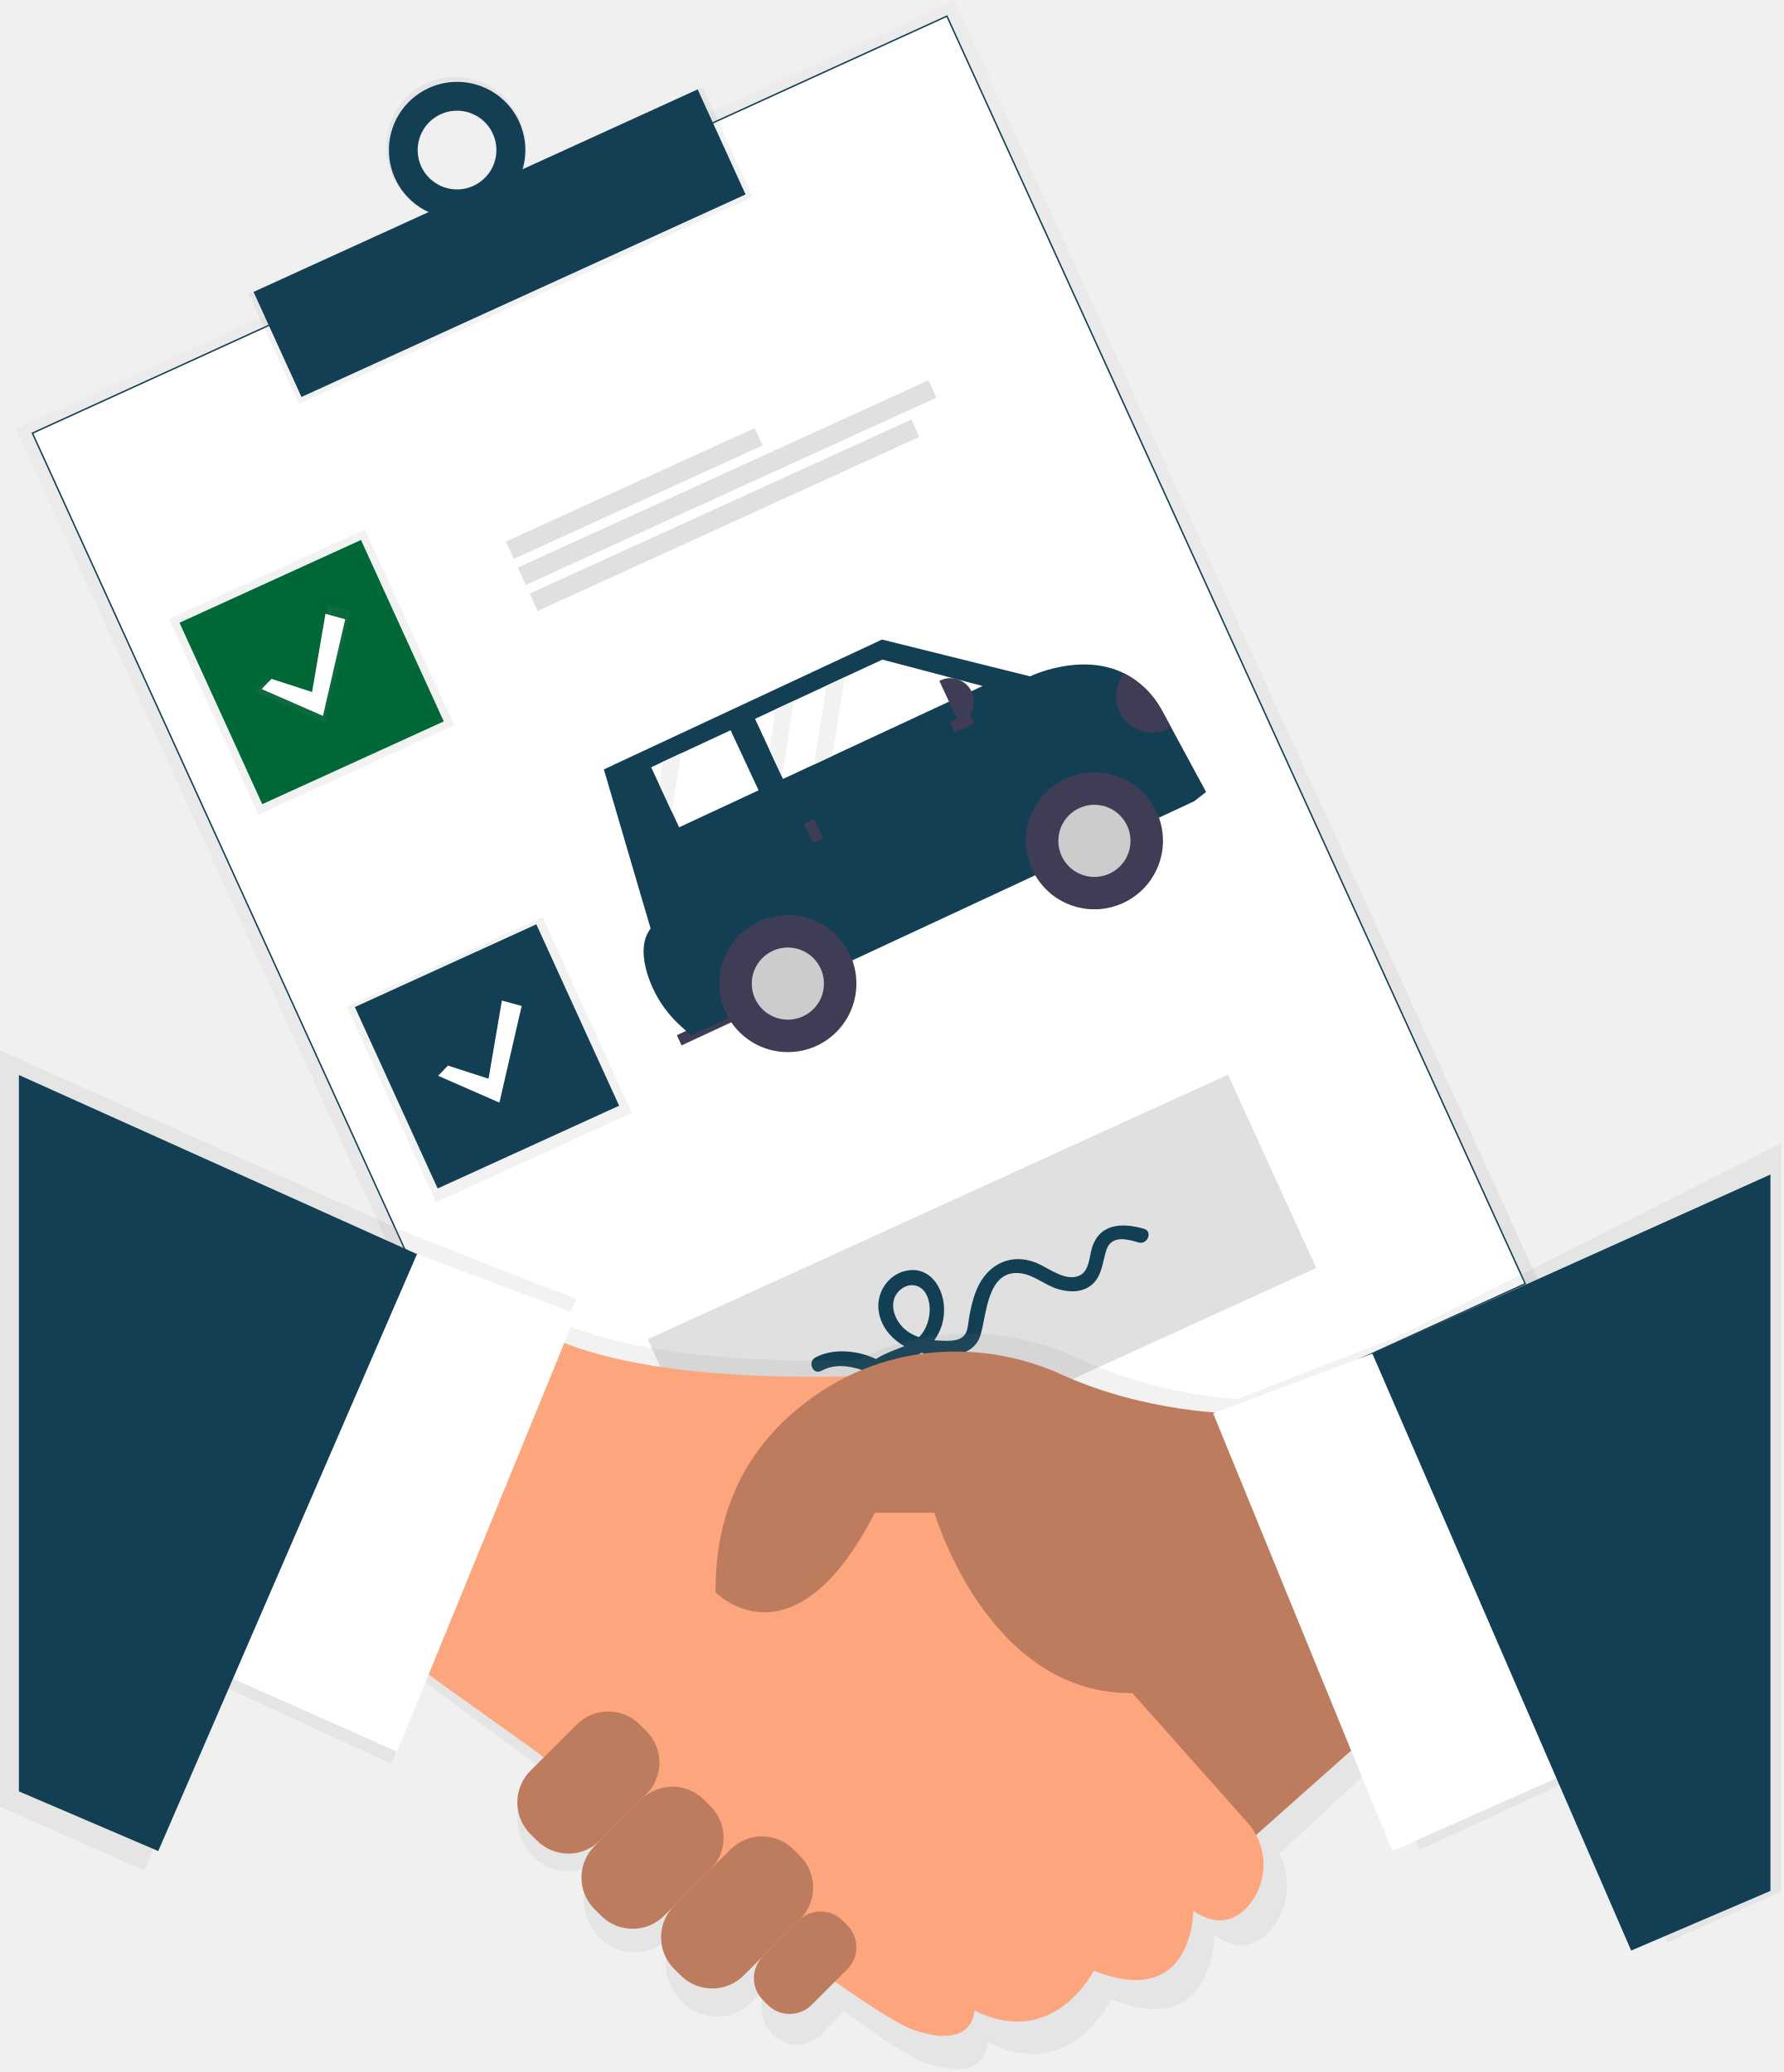
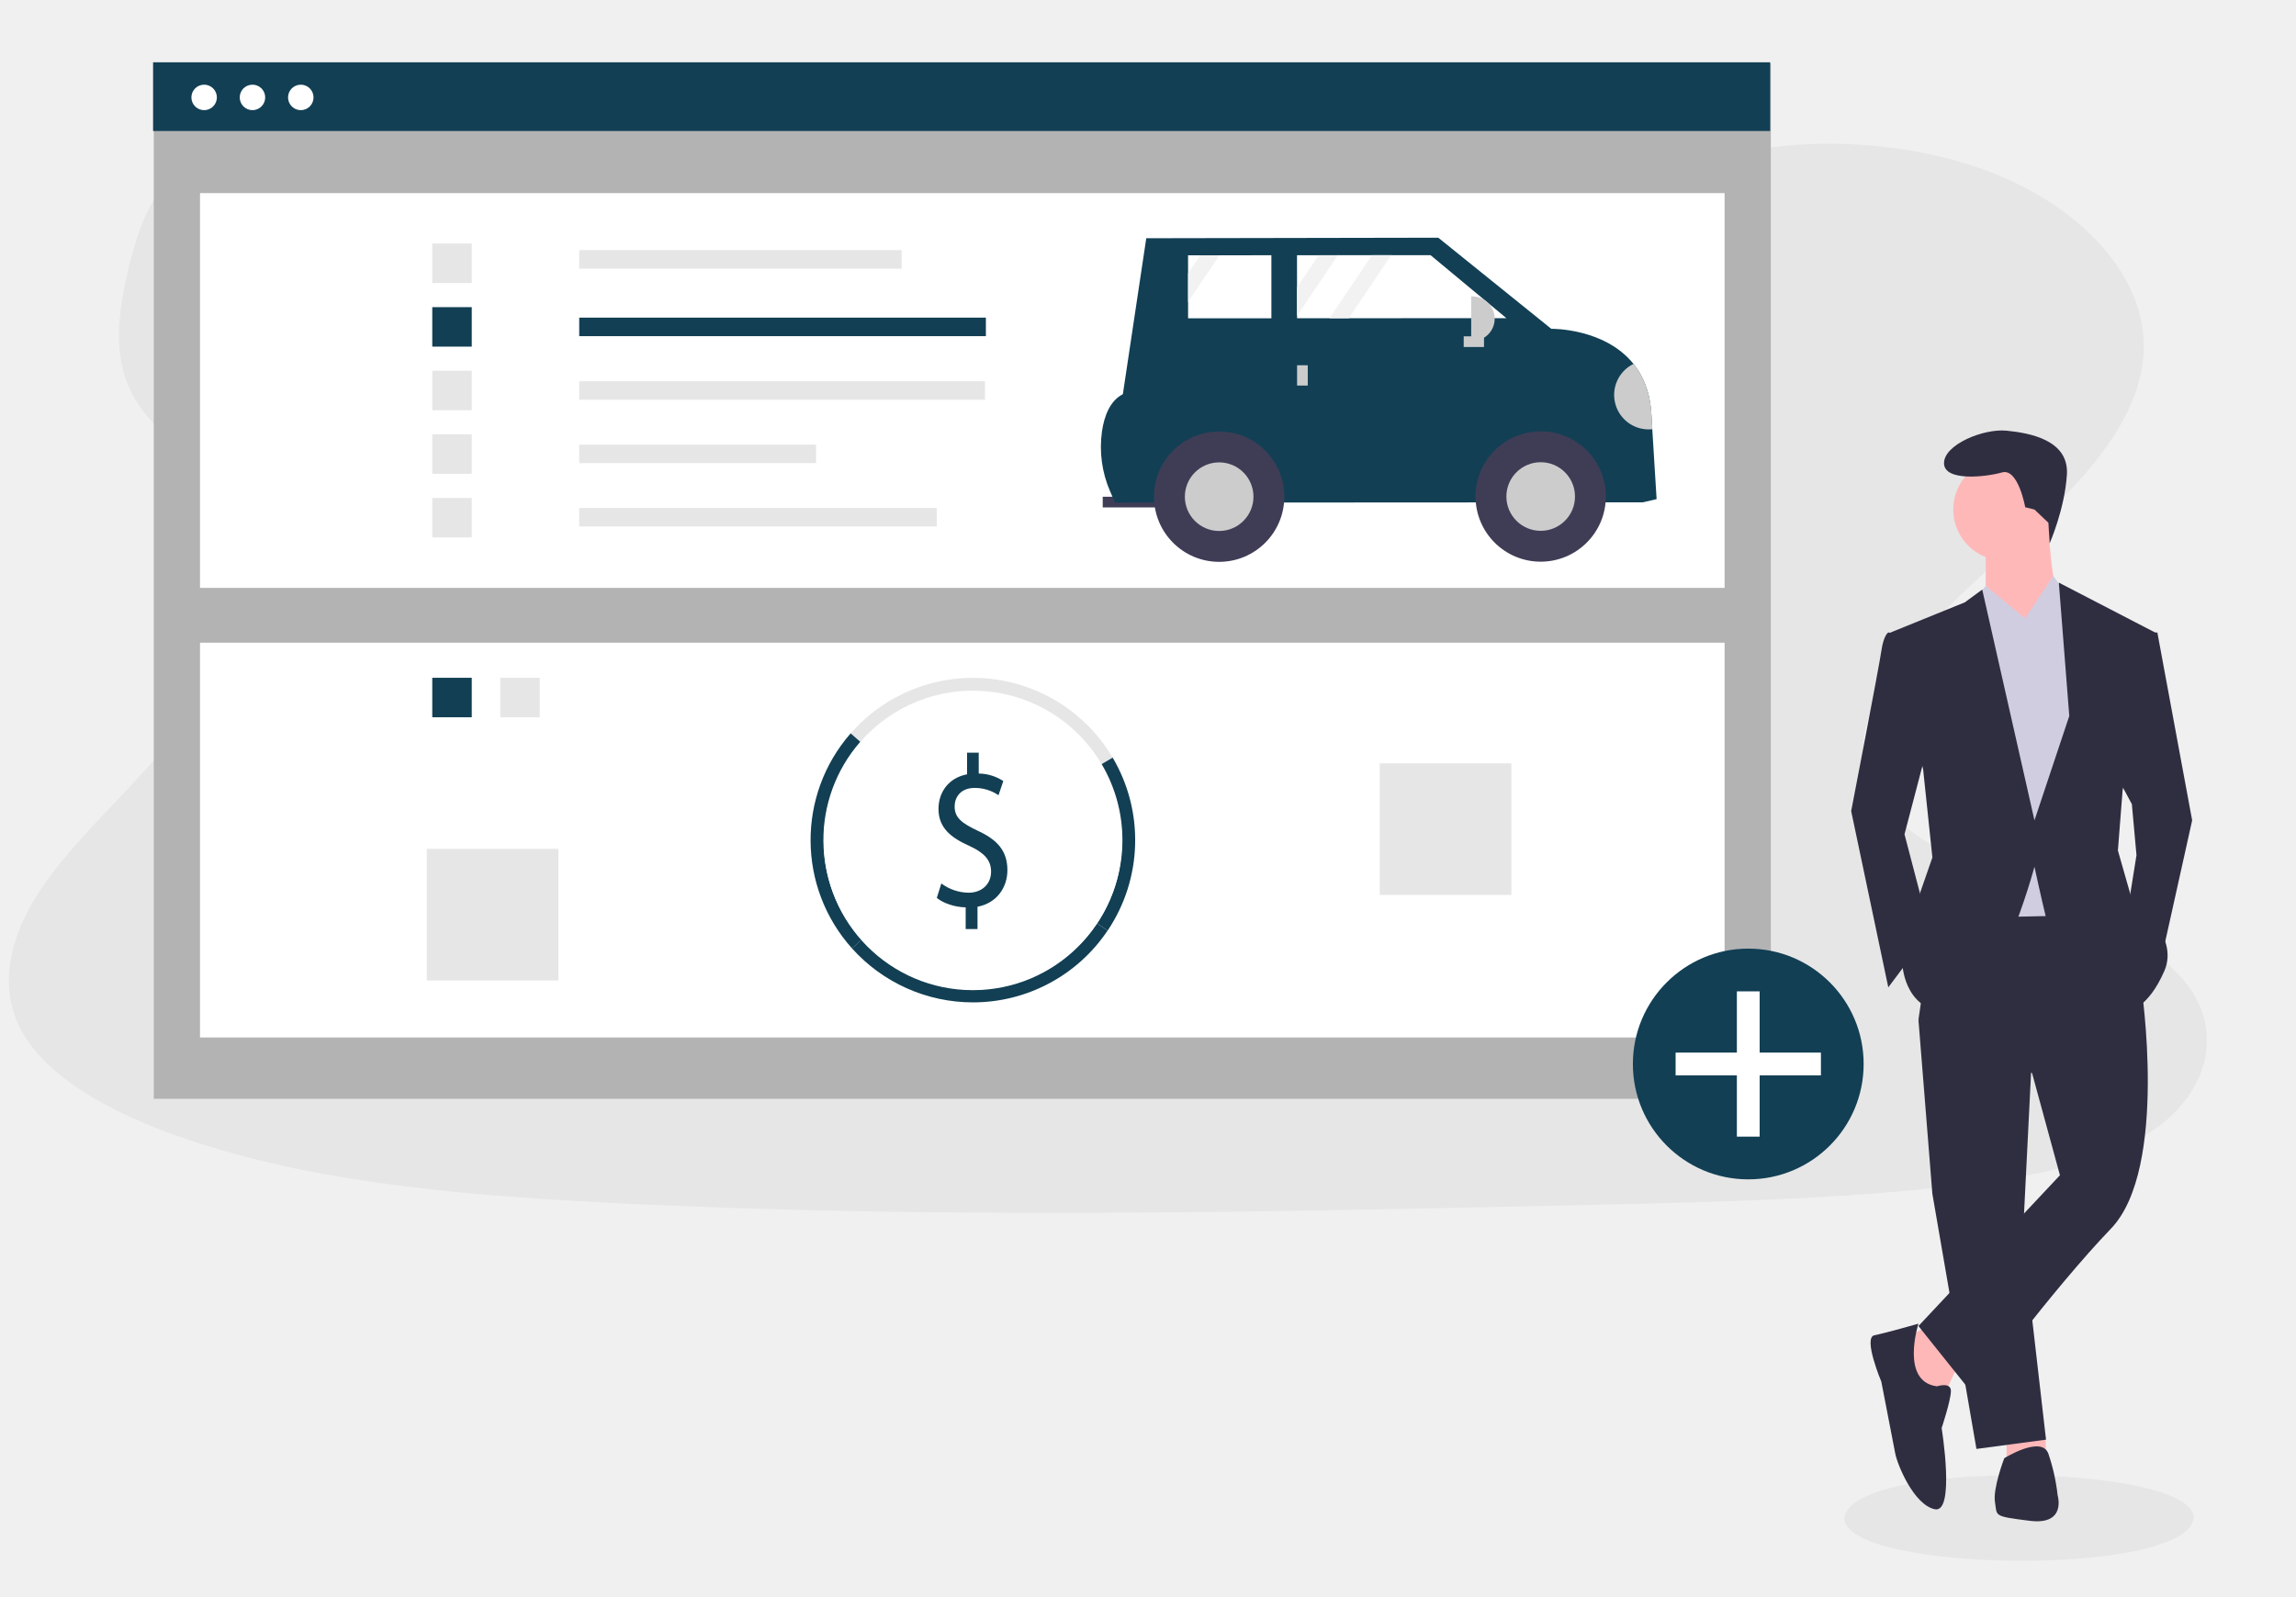
- <svg xmlns="http://www.w3.org/2000/svg" viewBox="0 0 618 718" width="618" height="718">
-   <defs>
-     <linearGradient id="grd1" gradientUnits="userSpaceOnUse" x1="373.035" y1="523.703" x2="168.144" y2="74.526">
-       <stop offset="0" stop-color="#808080" stop-opacity="0.25" />
-       <stop offset="0.54" stop-color="#808080" stop-opacity="0.12" />
-       <stop offset="1" stop-color="#808080" stop-opacity="0.1" />
-     </linearGradient>
-     <linearGradient id="grd2" gradientUnits="userSpaceOnUse" x1="52648.608" y1="-228201.389" x2="52648.608" y2="-223607.558">
-       <stop offset="0" stop-color="#808080" stop-opacity="0.25" />
-       <stop offset="0.54" stop-color="#808080" stop-opacity="0.12" />
-       <stop offset="1" stop-color="#808080" stop-opacity="0.1" />
-     </linearGradient>
-     <linearGradient id="grd3" gradientUnits="userSpaceOnUse" x1="14740.27" y1="-100735.149" x2="14740.27" y2="-98299.706">
-       <stop offset="0" stop-color="#808080" stop-opacity="0.25" />
-       <stop offset="0.54" stop-color="#808080" stop-opacity="0.12" />
-       <stop offset="1" stop-color="#808080" stop-opacity="0.1" />
-     </linearGradient>
-     <linearGradient id="grd4" gradientUnits="userSpaceOnUse" x1="17860.554" y1="-217412.098" x2="17860.554" y2="-210047.126">
-       <stop offset="0" stop-color="#808080" stop-opacity="0.25" />
-       <stop offset="0.54" stop-color="#808080" stop-opacity="0.12" />
-       <stop offset="1" stop-color="#808080" stop-opacity="0.1" />
-     </linearGradient>
-     <linearGradient id="grd5" gradientUnits="userSpaceOnUse" x1="17946.793" y1="-231872.387" x2="17946.793" y2="-224507.415">
-       <stop offset="0" stop-color="#808080" stop-opacity="0.25" />
-       <stop offset="0.54" stop-color="#808080" stop-opacity="0.12" />
-       <stop offset="1" stop-color="#808080" stop-opacity="0.1" />
-     </linearGradient>
-     <linearGradient id="grd6" gradientUnits="userSpaceOnUse" x1="6085.822" y1="-88589.535" x2="6085.822" y2="-87101.013">
-       <stop offset="0" stop-color="#808080" stop-opacity="0.25" />
-       <stop offset="0.54" stop-color="#808080" stop-opacity="0.12" />
-       <stop offset="1" stop-color="#808080" stop-opacity="0.1" />
-     </linearGradient>
-     <linearGradient id="grd7" gradientUnits="userSpaceOnUse" x1="640888.596" y1="-947597.697" x2="640888.596" y2="-822960.852">
-       <stop offset="0" stop-color="#808080" stop-opacity="0.25" />
-       <stop offset="0.54" stop-color="#808080" stop-opacity="0.12" />
-       <stop offset="1" stop-color="#808080" stop-opacity="0.1" />
-     </linearGradient>
-   </defs>
-   <style>
- 		tspan { white-space:pre }
- 		.shp0 { fill: url(#grd1) } 
- 		.shp1 { fill: #ffffff;stroke: #123f54;stroke-width: 0.5 } 
- 		.shp2 { fill: url(#grd2) } 
- 		.shp3 { fill: url(#grd3) } 
- 		.shp4 { fill: #123f54 } 
- 		.shp5 { fill: url(#grd4) } 
- 		.shp6 { fill: url(#grd5) } 
- 		.shp7 { fill: #006837 } 
- 		.shp8 { fill: #e0e0e0 } 
- 		.shp9 { fill: url(#grd6) } 
- 		.shp10 { fill: #ffffff } 
- 		.shp11 { fill: #3f3d56 } 
- 		.shp12 { fill: #cccccc } 
- 		.shp13 { fill: #f2f2f2 } 
- 		.shp14 { fill: url(#grd7) } 
- 		.shp15 { fill: #be7c5e } 
- 		.shp16 { fill: #fda57d } 
- 	</style>
-   <g id="Contratando">
-     <g id="Layer" style="opacity: 0.502">
-       <path id="Layer" class="shp0" d="M5.6 148.67L330.69 0.38L535.58 449.56L210.49 597.85L5.6 148.67Z" />
-     </g>
-     <path id="Layer" class="shp1" d="M11.23 150.1L328.05 5.59L528.41 444.84L211.6 589.35L11.23 150.1Z" />
-     <path id="Layer" class="shp2" d="M86.19 101.89L243.36 30.2L260.73 68.28L103.56 139.97L86.19 101.89Z" />
-     <path id="Layer" fill-rule="evenodd" class="shp3" d="M180.02 41.31C185.69 53.73 180.45 68.31 168.32 73.83C156.19 79.35 141.76 73.77 136.09 61.35C130.42 48.93 135.66 34.37 147.79 28.84C159.92 23.3 174.35 28.89 180.02 41.31ZM164 64.32C165.68 63.53 167.18 62.42 168.42 61.05C169.67 59.68 170.63 58.07 171.26 56.33C171.89 54.59 172.16 52.74 172.08 50.89C171.99 49.04 171.54 47.23 170.75 45.55C170.7 45.44 170.61 45.34 170.61 45.24C168.09 40.05 162.69 36.88 156.93 37.23C151.17 37.57 146.18 41.34 144.29 46.8C142.4 52.25 143.98 58.31 148.29 62.14C152.61 65.97 158.81 66.83 164 64.31L164 64.32Z" />
-     <path id="Layer" class="shp4" d="M87.84 101.16L241.7 30.98L258.3 67.38L104.44 137.56L87.84 101.16Z" />
-     <path id="Layer" fill-rule="evenodd" class="shp4" d="M157.53 28.38C160.63 28.27 163.73 28.77 166.63 29.86C169.54 30.95 172.21 32.59 174.48 34.71C176.75 36.83 178.58 39.37 179.87 42.2C183.84 50.9 182.17 61.13 175.65 68.13C169.13 75.12 159.04 77.5 150.09 74.15C141.13 70.81 135.07 62.4 134.74 52.84C134.4 43.29 139.85 34.47 148.55 30.5C151.37 29.21 154.43 28.49 157.53 28.38ZM164 64.41C165.63 63.67 167.1 62.61 168.32 61.3C169.54 59.99 170.49 58.45 171.12 56.77C171.75 55.1 172.04 53.31 171.97 51.52C171.91 49.73 171.49 47.97 170.75 46.34C168.46 41.32 163.37 38.17 157.86 38.37C152.35 38.56 147.49 42.06 145.56 47.23C143.63 52.39 145 58.22 149.04 61.98C153.08 65.74 158.98 66.7 164 64.41Z" />
-     <path id="Layer" class="shp5" d="M58.58 214.44L126.42 183.5L157.36 251.33L89.52 282.28L58.58 214.44Z" />
-     <path id="Layer" class="shp6" d="M120.12 348.77L187.96 317.82L218.9 385.66L151.07 416.6L120.12 348.77Z" />
-     <path id="Layer" class="shp7" d="M62.19 215.79L125.06 187.12L153.73 249.99L90.86 278.66L62.19 215.79Z" />
-     <path id="Layer" class="shp4" d="M122.94 348.97L185.81 320.3L214.49 383.16L151.62 411.84L122.94 348.97Z" />
-     <path id="Layer" class="shp8" d="M175.27 187.66L261.44 148.35L264.18 154.37L178.01 193.67L175.27 187.66Z" />
-     <path id="Layer" class="shp8" d="M179.39 196.68L321.68 131.78L324.42 137.79L182.13 202.7L179.39 196.68Z" />
-     <path id="Layer" class="shp8" d="M183.5 205.7L315.76 145.37L318.5 151.39L186.24 211.72L183.5 205.7Z" />
-     <path id="Layer" class="shp8" d="M236.01 320.85L322.18 281.54L324.93 287.55L238.76 326.86L236.01 320.85Z" />
-     <path id="Layer" class="shp8" d="M240.14 329.86L382.43 264.96L385.17 270.97L242.89 335.87L240.14 329.86Z" />
-     <path id="Layer" class="shp8" d="M244.24 338.88L376.5 278.55L379.25 284.56L246.99 344.89L244.24 338.88Z" />
-     <path id="Layer" class="shp9" d="M91.98 235.65L108.17 240.91L113.5 209.75L121.38 211.9L112.52 250.42L88.1 239.72L91.98 235.65L91.98 235.65Z" />
-     <path id="Layer" class="shp10" d="M94.05 235.24L108.12 239.8L112.75 212.71L119.6 214.59L111.89 248.08L90.67 238.78L94.05 235.24L94.05 235.24Z" />
-     <path id="Layer" class="shp10" d="M155.18 369.25L169.25 373.81L173.88 346.72L180.73 348.59L173.02 382.09L151.79 372.79L155.18 369.25L155.18 369.25Z" />
-     <path id="Layer" class="shp8" d="M224.41 464.08L425.42 372.39L455.99 439.39L254.97 531.08L224.41 464.08Z" />
-     <path id="Layer" fill-rule="evenodd" class="shp4" d="M394.45 430.54C391.61 429.73 387.41 428.42 384.86 430.65C383.45 431.86 383.04 433.92 382.61 435.65C381.78 439.01 381.17 442.58 378.47 445.01C375.19 447.95 370.57 447.9 366.57 446.71C362.11 445.41 358.26 441.8 353.57 441.22C342.07 439.79 341.87 455.25 339.73 462.53C337.24 470.92 326.44 470.43 319.51 468.86L319.17 468.77C318.79 469.03 318.41 469.29 318.02 469.53C317.63 469.78 317.24 470.01 316.84 470.24C316.43 470.46 316.03 470.67 315.61 470.88C315.2 471.08 314.78 471.27 314.36 471.45C312.41 472.28 310.17 473 308.17 474L308.81 474.58C313.73 479.37 313.31 491.35 304.25 490.58C297.82 490.02 295.18 481.9 297.82 476.77C297.91 476.6 298 476.44 298.1 476.28C298.19 476.12 298.29 475.96 298.39 475.8C298.49 475.64 298.6 475.49 298.71 475.33C298.81 475.18 298.93 475.03 299.04 474.88L298.65 474.74C293.97 473.19 289.03 472.58 284.56 475.02C281.7 476.59 279.62 471.97 282.47 470.41C288.35 467.2 296.94 467.79 303.47 470.94C303.71 470.79 303.94 470.64 304.18 470.5C304.42 470.36 304.67 470.22 304.91 470.08C305.15 469.94 305.4 469.81 305.65 469.68C305.9 469.55 306.15 469.43 306.4 469.31C308.56 468.26 311 467.46 313.29 466.46C308.63 463.81 305 459.49 304.36 453.91C303.61 447.35 308.33 440.87 315.05 440.17C322.56 439.34 326.85 446.56 327.05 453.17C327.1 454.17 327.06 455.16 326.94 456.15C326.82 457.14 326.62 458.12 326.33 459.08C326.05 460.03 325.68 460.96 325.24 461.85C324.8 462.75 324.28 463.6 323.7 464.41C323.87 464.43 324.03 464.45 324.2 464.47C324.36 464.48 324.53 464.5 324.7 464.51C324.86 464.52 325.03 464.53 325.2 464.54C325.37 464.55 325.53 464.56 325.7 464.56C328.7 464.72 333.24 464.98 334.7 461.72C335.46 459.98 335.5 457.79 335.83 455.98C336.64 451.84 337.6 447.64 339.83 443.98C344.23 436.77 352.03 434.44 359.63 437.87C363.71 439.71 369.37 444.23 374.07 441.97C377.27 440.43 377.36 435.84 378.19 432.84C380.65 424 388.56 423.58 396.29 425.79C399.43 426.68 397.63 431.42 394.45 430.54ZM306.34 484.79C309.19 481.96 306.71 479.21 303.71 477.21C303.65 477.27 303.59 477.34 303.53 477.4C303.48 477.47 303.42 477.53 303.36 477.6C303.31 477.67 303.25 477.74 303.2 477.8C303.15 477.87 303.09 477.94 303.04 478.01C302.72 478.38 302.45 478.8 302.25 479.25C302.05 479.7 301.92 480.17 301.86 480.66C301.8 481.15 301.81 481.64 301.89 482.13C301.98 482.61 302.13 483.08 302.35 483.52C303.2 485.11 304.82 486.3 306.35 484.79L306.34 484.79ZM311.7 447.12C307.54 450.98 309.64 457.16 313.35 460.51C313.72 460.82 314.1 461.12 314.49 461.4C314.88 461.68 315.29 461.94 315.71 462.17C316.13 462.41 316.56 462.63 317 462.83C317.44 463.02 317.89 463.2 318.35 463.35C318.45 463.25 318.56 463.15 318.66 463.04C318.76 462.94 318.86 462.83 318.95 462.72C319.05 462.62 319.14 462.51 319.23 462.39C319.32 462.28 319.41 462.17 319.5 462.05C322.08 458.52 322.95 452.87 321.08 448.87C319.21 444.87 314.84 444.23 311.7 447.14L311.7 447.12Z" />
+ <svg xmlns="http://www.w3.org/2000/svg" id="Camada_1" data-name="Camada 1" viewBox="0 0 1431 995">
+   <path d="M801.49,175.59c-87.82-2.31-171.48-23.8-251.35-47.31s-159-49.57-244.72-62c-55.14-8-118.19-9.15-162.62,13.25C100,101,86.23,138.3,78.81,172.8c-5.59,26-8.87,53.33,6.43,77.66,10.63,16.89,29.51,31.08,42.57,47.26,45.4,56.29,13.33,125.7-35.92,180.67-23,25.78-49.86,50.38-67.67,77.82s-26,58.89-10.48,86.89C29.2,670.86,66,691.69,105.89,706.35c81,29.79,176.45,38.31,269.52,43.13,206,10.69,413.17,6.06,619.75,1.43,76.45-1.72,153.23-3.45,228.45-12.42,41.75-5,84.87-12.87,115.18-31.94,38.49-24.22,48-65.19,22.23-95.54-43.22-50.89-162.85-63.52-193.08-118.17-16.65-30.07.45-63.57,24.63-91.5C1244.46,341.51,1331.44,289,1336,220.63c3.15-47-38.66-94-103.3-116.23C1164.94,81.07,1071,84,1021,122.59,969.51,162.36,879,177.64,801.49,175.59Z" style="fill:#e6e6e6" />
+   <path d="M1367.26,946.18c-4.08,37.07-218.06,34-217.74,0C1153.6,909.12,1367.58,912.23,1367.26,946.18Z" style="fill:#e6e6e6" />
+   <polygon points="1220.26 851.06 1211.59 869.86 1195.68 868.41 1185.57 835.16 1201.47 826.49 1220.26 851.06" style="fill:#ffb8b8" />
+   <polygon points="1274.86 894.35 1275.2 907.45 1250.62 908.89 1250.62 892.99 1274.86 894.35" style="fill:#ffb8b8" />
+   <polygon points="1266.52 655.89 1260.74 771.55 1275.2 897.33 1231.83 903.11 1204.36 744.08 1195.68 635.65 1266.52 655.89" style="fill:#2f2e41" />
+   <path d="M1334.47,614s17.35,114.21-18.79,151.8-85.3,104.09-85.3,104.09l-34.7-43.37,88.19-94-17.35-63.61-70.84-33.26,11.57-79.51,104.09-1.45Z" style="fill:#2f2e41" />
+   <circle cx="1249.18" cy="317.6" r="31.81" style="fill:#ffb8b8" />
+   <path d="M1276.64,324.83s1.45,44.81,8.68,50.6-26,30.36-26,30.36l-21.69-34.7V339.28Z" style="fill:#ffb8b8" />
+   <polygon points="1262.19 385.55 1279.74 359.04 1289.65 372.54 1304.11 413.02 1292.55 570.6 1224.6 572.04 1215.92 391.33 1237.61 365.31 1262.19 385.55" style="fill:#d0cde1" />
+   <path d="M1188.46,395.67l-11.57-1.45s-2.89,1.45-4.34,11.57-18.79,99.75-18.79,99.75l23.13,109.87,26-34.69L1187,520l15.9-60.72Z" style="fill:#2f2e41" />
+   <polygon points="1335.92 394.22 1344.59 394.22 1366.28 511.32 1346.04 602.4 1325.8 569.15 1331.58 533.01 1328.69 501.2 1318.57 482.41 1335.92 394.22" style="fill:#2f2e41" />
+   <path d="M1207.25,864.08s8.67-2.9,8.67,2.89-5.78,23.13-5.78,23.13,8.68,53.49-4.34,50.6-23.13-27.47-24.57-34.7-8.68-44.82-8.68-44.82-11.56-27.46-4.33-28.91,27.46-7.23,27.46-7.23S1184.12,861.18,1207.25,864.08Z" style="fill:#2f2e41" />
+   <path d="M1249.18,908.89s23.13-14.45,27.46-2.89a121.48,121.48,0,0,1,5.79,26s5.78,18.8-17.35,15.91-20.24-2.9-21.69-11.57S1249.18,908.89,1249.18,908.89Z" style="fill:#2f2e41" />
+   <path d="M1268,317.6l-5.78-1.45s-4.34-24.57-14.46-21.68-36.14,5.78-36.14-5.79,24.57-21.68,39-20.24,39,5.79,37.59,27.47-10.77,42.78-10.77,42.78l-.76-12.85Z" style="fill:#2f2e41" />
+   <polygon points="1237.61 402.89 1262.19 385.55 1237.61 365.31 1229.08 375.55 1237.61 402.89" style="fill:#d0cde1" />
+   <polygon points="1283.87 401.45 1262.19 385.55 1279.54 359.52 1289.65 372.54 1283.87 401.45" style="fill:#d0cde1" />
+   <path d="M1178.34,394.22l46.26-18.79,10.84-7.95L1268,511.32l21.69-65.05-6.51-83.13,60,31.08-20.24,98.31L1320,530.12l8.67,30.36s30.36,21.68,20.24,44.81-21.69,24.58-21.69,24.58-49.15-46.26-52-57.83-7.23-31.8-7.23-31.8-24.58,92.52-53.49,91.08-28.91-31.81-28.91-31.81l7.22-31.8,11.57-33.26-5.78-54.93Z" style="fill:#2f2e41" />
+   <rect x="95.84" y="39.4" width="1007.85" height="645.47" style="fill:#b3b3b3" />
+   <rect x="124.66" y="120.36" width="950.21" height="246.06" style="fill:#fff" />
+   <rect x="361.01" y="155.9" width="200.95" height="11.54" style="fill:#e6e6e6" />
+   <rect x="361.01" y="197.98" width="253.45" height="11.54" style="fill:#123f54" />
+   <rect x="361.01" y="237.62" width="252.89" height="11.54" style="fill:#e6e6e6" />
+   <rect x="361.01" y="277.11" width="147.63" height="11.54" style="fill:#e6e6e6" />
+   <rect x="361.01" y="316.61" width="222.82" height="11.54" style="fill:#e6e6e6" />
+   <rect x="269.42" y="151.8" width="24.61" height="24.61" style="fill:#e6e6e6" />
+   <rect x="269.42" y="191.44" width="24.61" height="24.61" style="fill:#123f54" />
+   <rect x="269.42" y="231.08" width="24.61" height="24.61" style="fill:#e6e6e6" />
+   <rect x="269.42" y="270.73" width="24.61" height="24.61" style="fill:#e6e6e6" />
+   <rect x="269.42" y="310.37" width="24.61" height="24.61" style="fill:#e6e6e6" />
+   <rect x="859.96" y="207.85" width="82.02" height="82.02" style="fill:#e6e6e6" />
+   <rect x="124.66" y="400.59" width="950.21" height="246.06" style="fill:#fff" />
+   <rect x="311.8" y="422.46" width="24.61" height="24.61" style="fill:#e6e6e6" />
+   <rect x="269.42" y="422.46" width="24.61" height="24.61" style="fill:#123f54" />
+   <path d="M686.62,476.27a93.18,93.18,0,0,0-150.41-13.9l-6-5.24a101.12,101.12,0,0,1,163.26,15.08Z" style="fill:#e6e6e6" />
+   <path d="M690.37,580l-6.61-4.44a93.21,93.21,0,0,0,2.86-99.29l6.85-4.06A101.17,101.17,0,0,1,690.37,580Z" style="fill:#123f54" />
+   <path d="M531,591.1a101.12,101.12,0,0,1-.83-134l6,5.24A93.16,93.16,0,0,0,537,585.79Z" style="fill:#123f54" />
+   <path d="M606.39,624.78A101.29,101.29,0,0,1,531,591.1l5.93-5.31a93.17,93.17,0,0,0,146.79-10.23l6.61,4.44A101,101,0,0,1,606.39,624.78Z" style="fill:#123f54" />
+   <rect x="859.96" y="475.78" width="82.02" height="82.02" style="fill:#e6e6e6" />
+   <rect x="266.01" y="529.09" width="82.02" height="82.02" style="fill:#e6e6e6" />
+   <rect x="95.41" y="38.83" width="1007.85" height="42.82" style="fill:#123f54" />
+   <circle cx="127.23" cy="60.72" r="7.94" style="fill:#fff" />
+   <circle cx="157.35" cy="60.72" r="7.94" style="fill:#fff" />
+   <circle cx="187.47" cy="60.72" r="7.94" style="fill:#fff" />
+   <g id="Carro">
+     <rect x="687.28" y="309.61" width="41.94" height="6.66" style="fill:#3f3d56" />
+     <path d="M1032.49,311.1l-8.65,2-328.9.18-3-6.89a69.49,69.49,0,0,1-5.11-37.61c1.41-9.52,5-19,13-23.08l14.59-97.21,182-.33,70.41,56.78s33.2-.59,51.25,21.87c5.71,7.11,9.9,16.54,11,29l.72,11.69Z" style="fill:#123f54" />
+     <circle cx="960.25" cy="309.48" r="40.61" style="fill:#3f3d56" />
+     <circle cx="960.25" cy="309.48" r="21.38" style="fill:#ccc" />
+     <circle cx="759.85" cy="309.58" r="40.61" style="fill:#3f3d56" />
+     <circle cx="759.85" cy="309.58" r="21.38" style="fill:#ccc" />
+     <polygon points="938.88 198.31 840.64 198.35 828.65 198.35 808.4 198.36 808.4 196.88 808.38 179.08 808.37 159.09 821.84 159.09 833.83 159.07 855.08 159.06 867.07 159.06 891.6 159.04 938.88 198.31" style="fill:#fff" />
+     <polygon points="792.41 198.38 740.49 198.41 740.48 188.22 740.48 170.41 740.46 159.13 748.06 159.13 760.06 159.12 792.4 159.1 792.41 198.38" style="fill:#fff" />
+     <rect x="808.41" y="227.66" width="6.66" height="12.65" style="fill:#ccc" />
+     <rect x="912.27" y="209.63" width="12.65" height="6.66" style="fill:#ccc" />
+     <path d="M916.92,184.73h.73a13.92,13.92,0,0,1,13.92,13.91h0a13.92,13.92,0,0,1-13.92,13.92h-.73V184.73Z" style="fill:#ccc" />
+     <path d="M1029.85,267.53a21.51,21.51,0,0,1-11.74-40.72c5.71,7.11,9.9,16.54,11,29Z" style="fill:#ccc" />
+     <polygon points="833.83 159.07 808.4 196.88 808.38 179.08 821.84 159.09 833.83 159.07" style="fill:#f2f2f2" />
+     <polygon points="760.06 159.12 740.48 188.22 740.48 170.41 748.06 159.13 760.06 159.12" style="fill:#f2f2f2" />
+     <polygon points="867.07 159.06 840.64 198.35 828.65 198.35 855.08 159.06 867.07 159.06" style="fill:#f2f2f2" />
  </g>
-   <g id="Carro">
-     <path id="Layer" class="shp11" d="M234.49 358.72L256.73 348.38L258.37 351.91L236.13 362.25L234.49 358.72Z" />
-     <path id="Layer" class="shp4" d="M417.84 274.44L413.75 277.63L239.45 358.8L236.18 355.87C234.78 354.63 233.46 353.29 232.24 351.87C231.02 350.45 229.9 348.94 228.88 347.37C227.87 345.79 226.97 344.15 226.18 342.45C225.39 340.75 224.73 338.99 224.18 337.2C222.59 331.8 222.18 325.92 225.4 321.75L209.2 266.62L305.57 221.62L356.88 234.37C356.88 234.37 374.34 225.86 389.44 233.32C390.81 234.02 392.12 234.82 393.37 235.72C394.62 236.62 395.79 237.61 396.9 238.68C398 239.75 399.01 240.91 399.94 242.13C400.87 243.36 401.7 244.65 402.44 246L405.7 252L417.84 274.44Z" />
-     <path id="Layer" class="shp11" d="M389.16 312.88C377.26 318.42 363.16 313.27 357.63 301.36C352.09 289.46 357.24 275.36 369.14 269.83C381.05 264.29 395.14 269.44 400.68 281.34C406.22 293.25 401.07 307.34 389.16 312.88Z" />
-     <path id="Layer" class="shp12" d="M379.15 303.88C372.24 303.88 366.65 298.29 366.65 291.38C366.65 284.47 372.24 278.88 379.15 278.88C386.06 278.88 391.65 284.47 391.65 291.38C391.65 298.29 386.06 303.88 379.15 303.88Z" />
-     <path id="Layer" class="shp11" d="M272.95 364.58C259.82 364.58 249.21 353.97 249.21 340.84C249.21 327.71 259.82 317.1 272.95 317.1C286.08 317.1 296.69 327.71 296.69 340.84C296.69 353.97 286.08 364.58 272.95 364.58Z" />
-     <path id="Layer" class="shp12" d="M272.95 353.34C266.04 353.34 260.45 347.75 260.45 340.84C260.45 333.93 266.04 328.34 272.95 328.34C279.86 328.34 285.45 333.93 285.45 340.84C285.45 347.75 279.86 353.34 272.95 353.34Z" />
-     <path id="Layer" class="shp10" d="M340.42 237.72L288.35 261.96L282 264.92L271.27 269.92L270.9 269.13L266.51 259.7L261.57 249.1L268.71 245.78L275.07 242.82L286.32 237.58L292.68 234.62L305.68 228.57L340.42 237.72L340.42 237.72Z" />
-     <path id="Layer" class="shp10" d="M262.8 273.86L235.28 286.68L232.76 281.28L228.37 271.84L225.59 265.87L229.62 263.99L235.97 261.03L253.11 253.05L262.8 273.86L262.8 273.86Z" />
-     <path id="Layer" class="shp11" d="M278.5 285.42L282.03 283.78L285.14 290.48L281.61 292.12L278.5 285.42Z" />
-     <path id="Layer" class="shp11" d="M329.1 250.28L335.8 247.16L337.45 250.69L330.75 253.81L329.1 250.28Z" />
-     <path id="Layer" class="shp11" d="M325.43 235.94L325.82 235.76C326.79 235.31 327.83 235.05 328.9 235.01C329.97 234.96 331.03 235.12 332.04 235.49C333.04 235.86 333.96 236.42 334.75 237.14C335.53 237.86 336.17 238.73 336.62 239.7L336.62 239.7C337.07 240.67 337.33 241.72 337.37 242.78C337.42 243.85 337.26 244.92 336.89 245.92C336.53 246.93 335.96 247.85 335.24 248.64C334.52 249.42 333.65 250.06 332.68 250.51L332.29 250.69L332.29 250.69L325.43 235.94L325.43 235.94Z" />
-     <path id="Layer" class="shp11" d="M405.7 252C403.17 253.54 400.17 254.13 397.24 253.67C394.32 253.21 391.65 251.74 389.7 249.5C387.76 247.27 386.66 244.42 386.62 241.45C386.57 238.49 387.57 235.61 389.44 233.31C390.81 234.01 392.12 234.81 393.37 235.71C394.62 236.61 395.79 237.6 396.9 238.67C398 239.74 399.01 240.9 399.94 242.12C400.87 243.35 401.7 244.64 402.44 245.99L405.7 252Z" />
-     <path id="Layer" class="shp13" d="M275.07 242.82L270.9 269.13L266.51 259.7L268.71 245.78L275.07 242.82L275.07 242.82Z" />
-     <path id="Layer" class="shp13" d="M235.97 261.03L232.76 281.28L228.37 271.84L229.62 263.99L235.97 261.03L235.97 261.03Z" />
-     <path id="Layer" class="shp13" d="M292.68 234.62L288.35 261.96L282 264.92L286.32 237.58L292.68 234.62L292.68 234.62Z" />
-   </g>
-   <g id="Mãos">
-     <path id="Layer" class="shp14" d="M484.92 462.89L428.64 484.83C418.06 484.04 395.79 481.17 373.69 470.75C349.09 459.14 320.9 459.17 297 471.32C241.92 472.64 211.61 465.59 195.43 458.91L199.7 450.15L142.7 427.91L0 364L0 626L50 648.21L76.72 584L135.52 611.19L146.8 582.51L185.41 611.16L188.04 613.37L184.42 617.13C182.78 618.87 181.48 620.9 180.59 623.12C179.71 625.34 179.25 627.71 179.25 630.1C179.25 632.49 179.71 634.86 180.59 637.08C181.48 639.3 182.78 641.33 184.42 643.07L184.42 643.07C185.97 644.71 187.83 646.03 189.89 646.95C191.95 647.87 194.17 648.37 196.42 648.44C198.68 648.5 200.92 648.12 203.03 647.31C205.13 646.5 207.06 645.29 208.7 643.74C208.93 643.52 209.16 643.3 209.38 643.07L207.38 645.16C205.74 646.9 204.44 648.93 203.55 651.15C202.67 653.37 202.21 655.74 202.21 658.13C202.21 660.52 202.67 662.89 203.55 665.11C204.44 667.33 205.74 669.36 207.38 671.1L207.38 671.1C208.93 672.74 210.79 674.06 212.85 674.98C214.9 675.9 217.12 676.41 219.38 676.47C221.63 676.53 223.88 676.15 225.99 675.35C228.09 674.54 230.02 673.33 231.66 671.78L232.34 671.1L243.77 659.22L243.77 659.22L235.92 667.37C234.27 669.11 232.96 671.14 232.07 673.37C231.18 675.6 230.73 677.97 230.73 680.37C230.73 682.77 231.18 685.14 232.07 687.37C232.96 689.6 234.27 691.63 235.92 693.37L235.92 693.37C237.47 695.01 239.33 696.33 241.39 697.25C243.45 698.17 245.67 698.67 247.92 698.74C250.18 698.8 252.42 698.42 254.53 697.61C256.63 696.8 258.56 695.59 260.2 694.04C260.44 693.82 260.66 693.6 260.88 693.37L272.17 681.63L272.17 681.63L267.42 686.57C266.27 687.78 265.36 689.2 264.74 690.75C264.12 692.3 263.8 693.96 263.8 695.63C263.8 697.3 264.12 698.96 264.74 700.51C265.36 702.06 266.27 703.48 267.42 704.69C268.5 705.84 269.8 706.76 271.25 707.41C272.69 708.06 274.24 708.41 275.82 708.46C277.4 708.5 278.97 708.23 280.45 707.67C281.93 707.1 283.27 706.25 284.42 705.16C284.58 705.01 284.74 704.85 284.89 704.69L292.42 696.87C305.35 706.32 315.82 713.21 320.94 715C342.29 722.4 342.29 707.57 342.29 707.57C370.82 722.4 385.08 692.75 385.08 692.75C420.74 707.57 420.74 670.51 420.74 670.51C429.65 676.69 436.07 673.86 440.56 668.42C442.01 666.61 443.2 664.6 444.08 662.46C444.96 660.31 445.52 658.05 445.76 655.74C445.99 653.44 445.9 651.11 445.47 648.83C445.04 646.55 444.29 644.34 443.23 642.28L477.31 610.79L492.04 640.92L550.84 613.73L577.61 673.08L617.04 655.48L617.04 396.17L484.92 462.89Z" />
-     <path id="Layer" class="shp15" d="M475.45 600.07L413.39 655.24L365.12 565.59L475.45 538.01L475.45 600.07L475.45 600.07Z" />
-     <path id="Layer" class="shp16" d="M178.94 455.26C178.94 455.26 198.86 482.84 316.85 476L385.85 579.43L432.06 631.43C433.82 633.38 435.22 635.63 436.18 638.08C437.15 640.52 437.67 643.12 437.72 645.75C437.77 648.38 437.34 650.99 436.47 653.47C435.6 655.95 434.29 658.25 432.6 660.27C428.27 665.27 422.05 667.94 413.43 662.19C413.43 662.19 413.43 696.67 378.95 682.88C378.95 682.88 365.16 710.46 337.58 696.67C337.58 696.67 337.58 710.46 316.9 703.56C296.22 696.66 185.9 607.03 185.9 607.03L137.64 572.55L178.94 455.26Z" />
-     <path id="Layer" class="shp15" d="M427.18 489.74C427.18 489.74 397.38 489.74 367.92 476.37C341.12 464.21 309.92 465.76 285.2 481.71C265.05 494.71 247.6 516.24 247.92 551.8C247.92 551.8 274.74 579.38 303.09 524.22L323.77 524.22C323.77 524.22 343.69 593.22 399.63 586.22C455.57 579.22 468.58 572.43 468.58 572.43L427.18 489.74Z" />
-     <path id="Layer" class="shp15" d="M205.98 639.69L222.01 623.66C228.07 617.61 237.85 617.61 243.91 623.66L246.15 625.91C252.2 631.96 252.2 641.74 246.15 647.8L230.12 663.83C224.06 669.88 214.28 669.88 208.22 663.83L205.98 661.59C199.93 655.53 199.93 645.75 205.98 639.69Z" />
-     <path id="Layer" class="shp15" d="M183.75 613.64L199.78 597.61C205.84 591.56 215.62 591.56 221.68 597.61L223.92 599.85C229.97 605.91 229.97 615.69 223.92 621.75L207.89 637.78C201.83 643.83 192.05 643.83 186 637.78L183.75 635.54C177.7 629.48 177.7 619.7 183.75 613.64Z" />
-     <path id="Layer" class="shp15" d="M233.56 660.38L253.04 640.9C259.1 634.84 268.88 634.84 274.94 640.9L277.18 643.14C283.23 649.19 283.23 658.98 277.18 665.03L257.7 684.51C251.64 690.57 241.86 690.57 235.8 684.51L233.56 682.27C227.51 676.22 227.51 666.43 233.56 660.38Z" />
-     <path id="Layer" class="shp15" d="M264.36 677.86L276.65 665.56C280.88 661.33 287.71 661.33 291.94 665.56L293.51 667.13C297.74 671.36 297.74 678.19 293.51 682.42L281.22 694.71C276.99 698.94 270.15 698.94 265.93 694.71L264.36 693.14C260.13 688.92 260.13 682.08 264.36 677.86Z" />
-     <path id="Layer" class="shp10" d="M544.4 613.87L482.35 641.44L420.28 489.74L475.45 469.06L544.4 613.87L544.4 613.87Z" />
-     <path id="Layer" class="shp10" d="M75.51 579.39L137.57 606.97L199.63 455.27L144.46 434.58L75.51 579.39L75.51 579.39Z" />
-     <path id="Layer" class="shp4" d="M6.55 372.52L144.46 434.58L54.82 641.44L6.55 620.76L6.55 372.52L6.55 372.52Z" />
-     <path id="Layer" class="shp4" d="M613.36 407L475.45 469.06L565.1 675.92L613.36 655.24L613.36 407L613.36 407Z" />
-   </g>
+   <circle cx="606.33" cy="524.24" r="92.92" style="fill:#fff" />
+   <path d="M601.87,579.08V565.55c-6.83-.13-13.91-2.54-18-5.89l2.83-9a28.88,28.88,0,0,0,17,5.76c8.37,0,14-5.49,14-13.13,0-7.36-4.6-11.91-13.32-15.93-12-5.36-19.45-11.52-19.45-23.17,0-11.11,7-19.55,17.8-21.56V469.14H610v13a28.68,28.68,0,0,1,15.32,4.68l-3,8.84a26,26,0,0,0-14.85-4.55c-9.07,0-12.49,6.16-12.49,11.52,0,7,4.36,10.44,14.61,15.26,12.15,5.63,18.28,12.59,18.28,24.51,0,10.58-6.49,20.49-18.63,22.76v13.93Z" style="fill:#123f54" />
+   <circle cx="1089.62" cy="663.18" r="71.91" style="fill:#123f54" />
+   <polygon points="1044.34 670.29 1082.52 670.29 1082.52 708.46 1096.72 708.46 1096.72 670.29 1134.9 670.29 1134.9 656.08 1096.72 656.08 1096.72 617.91 1082.52 617.91 1082.52 656.08 1044.34 656.08 1044.34 670.29" style="fill:#fff" />
</svg>
